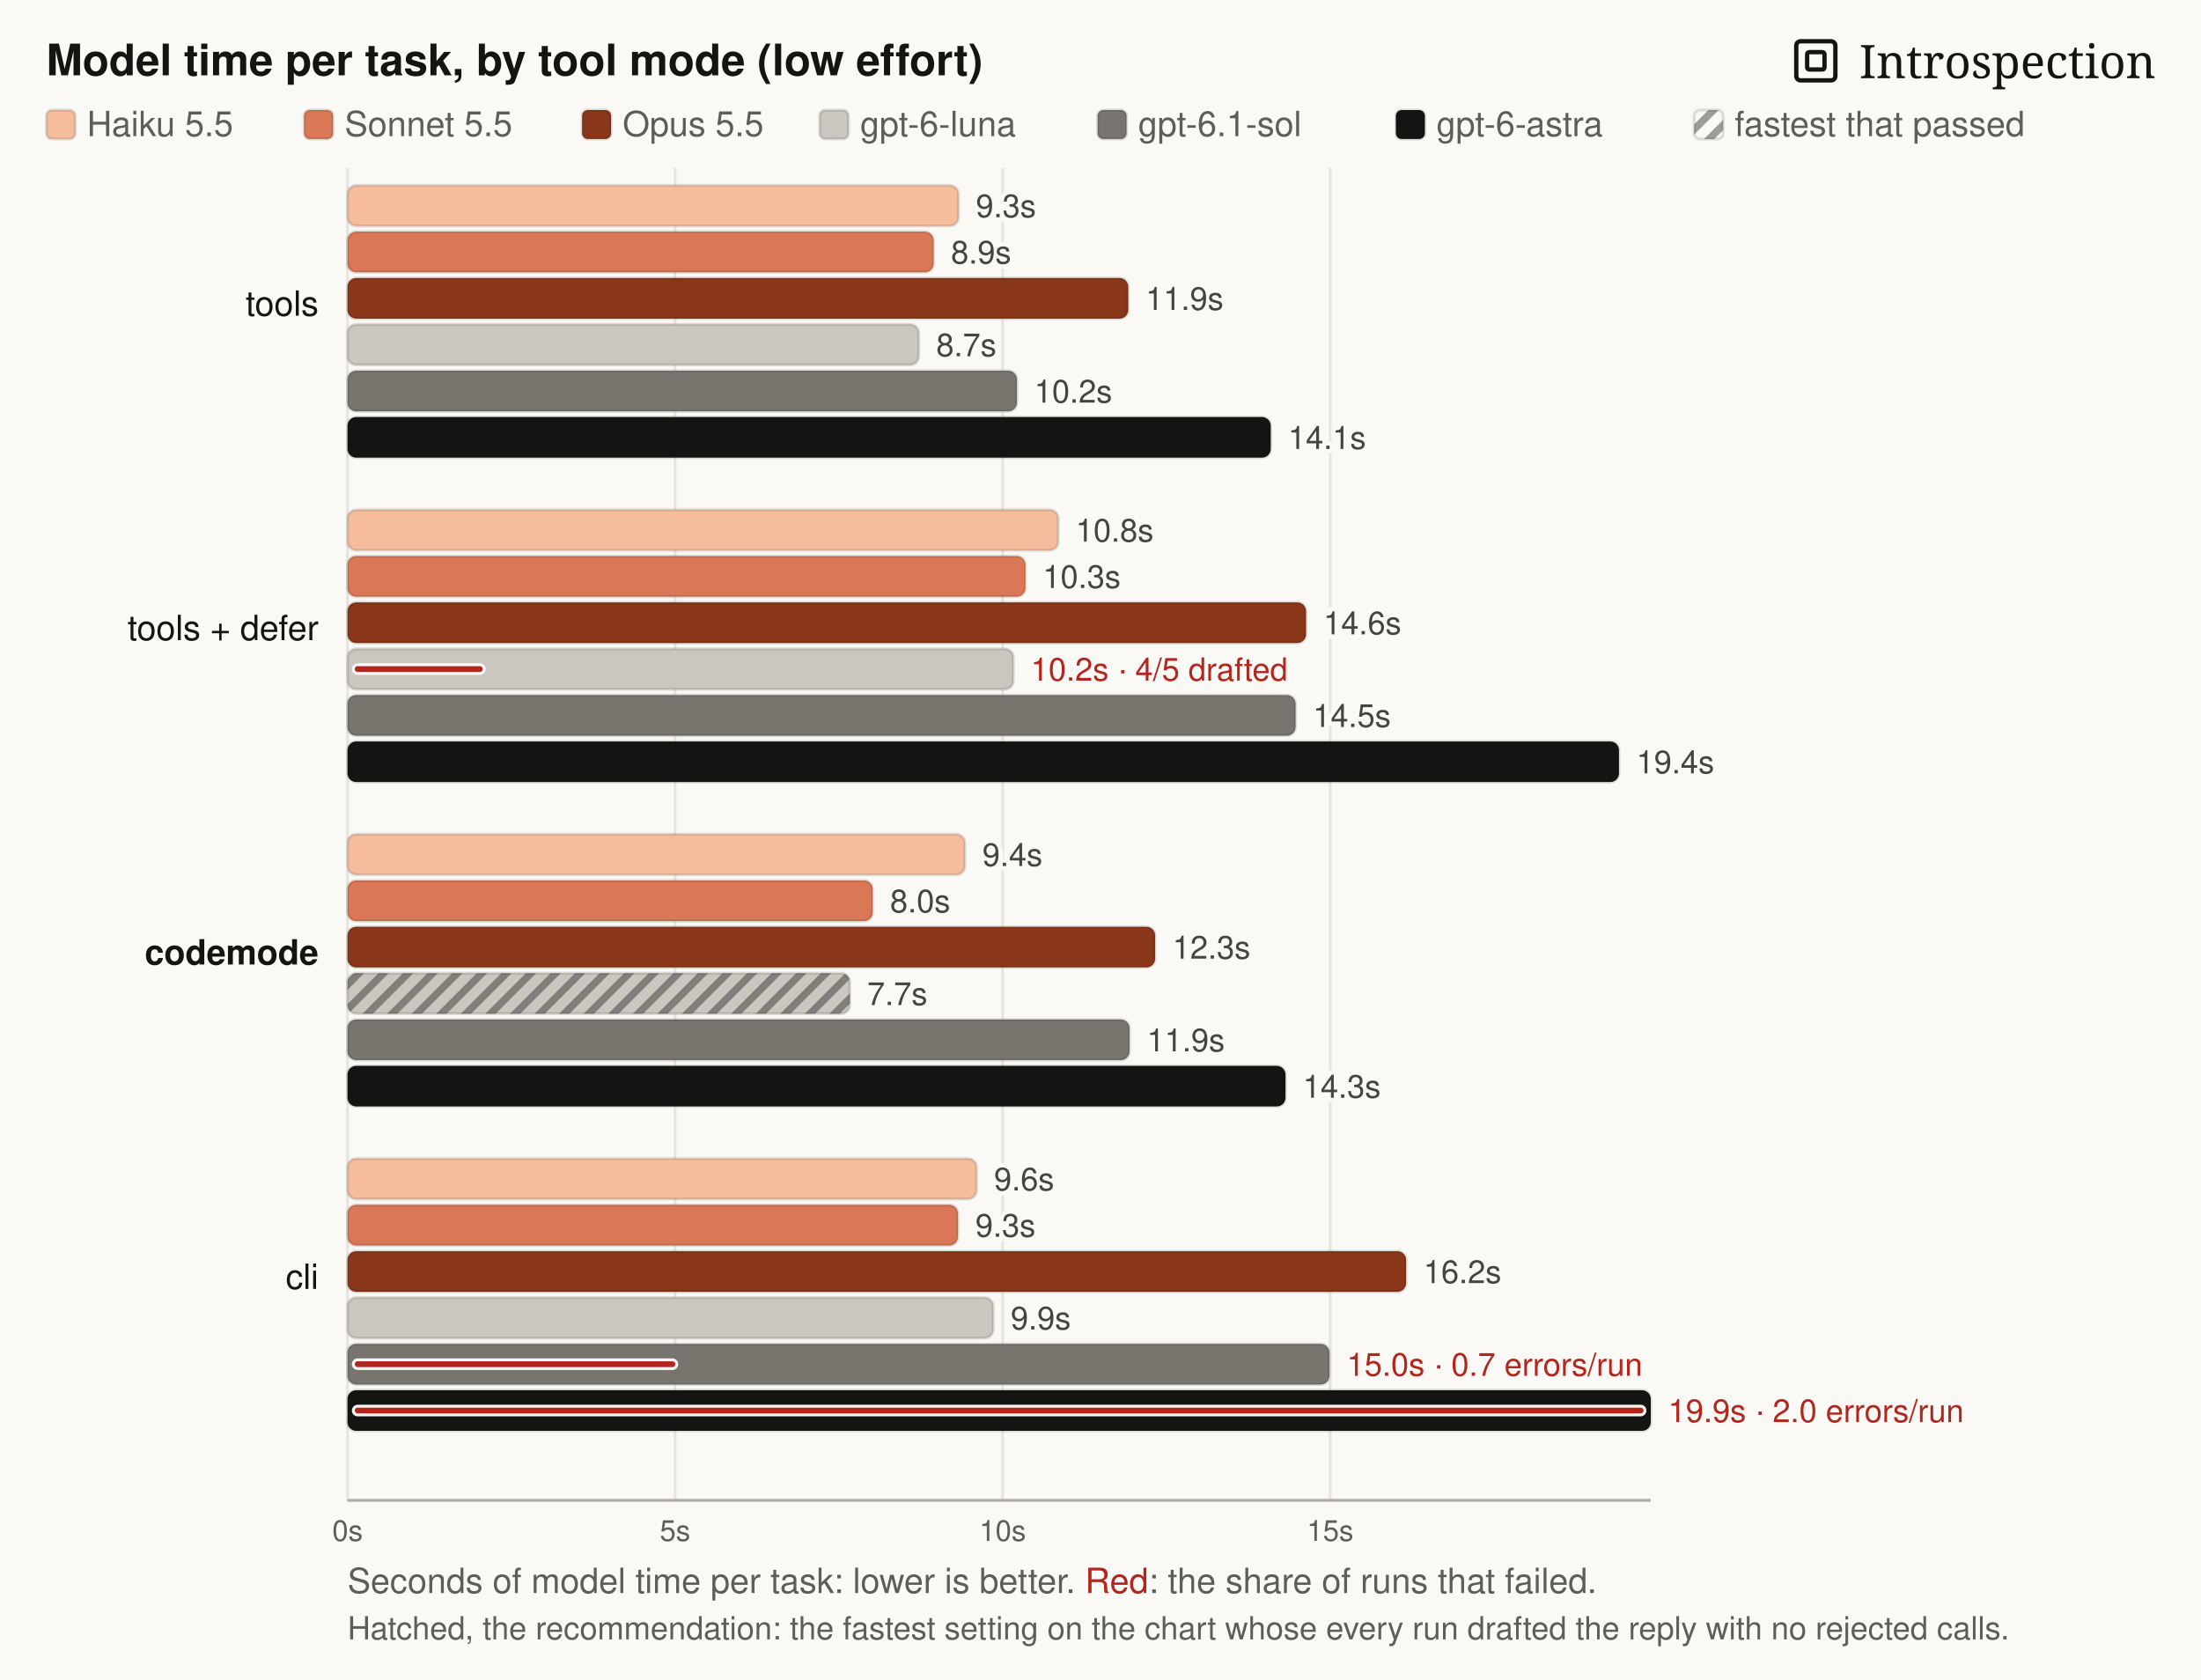
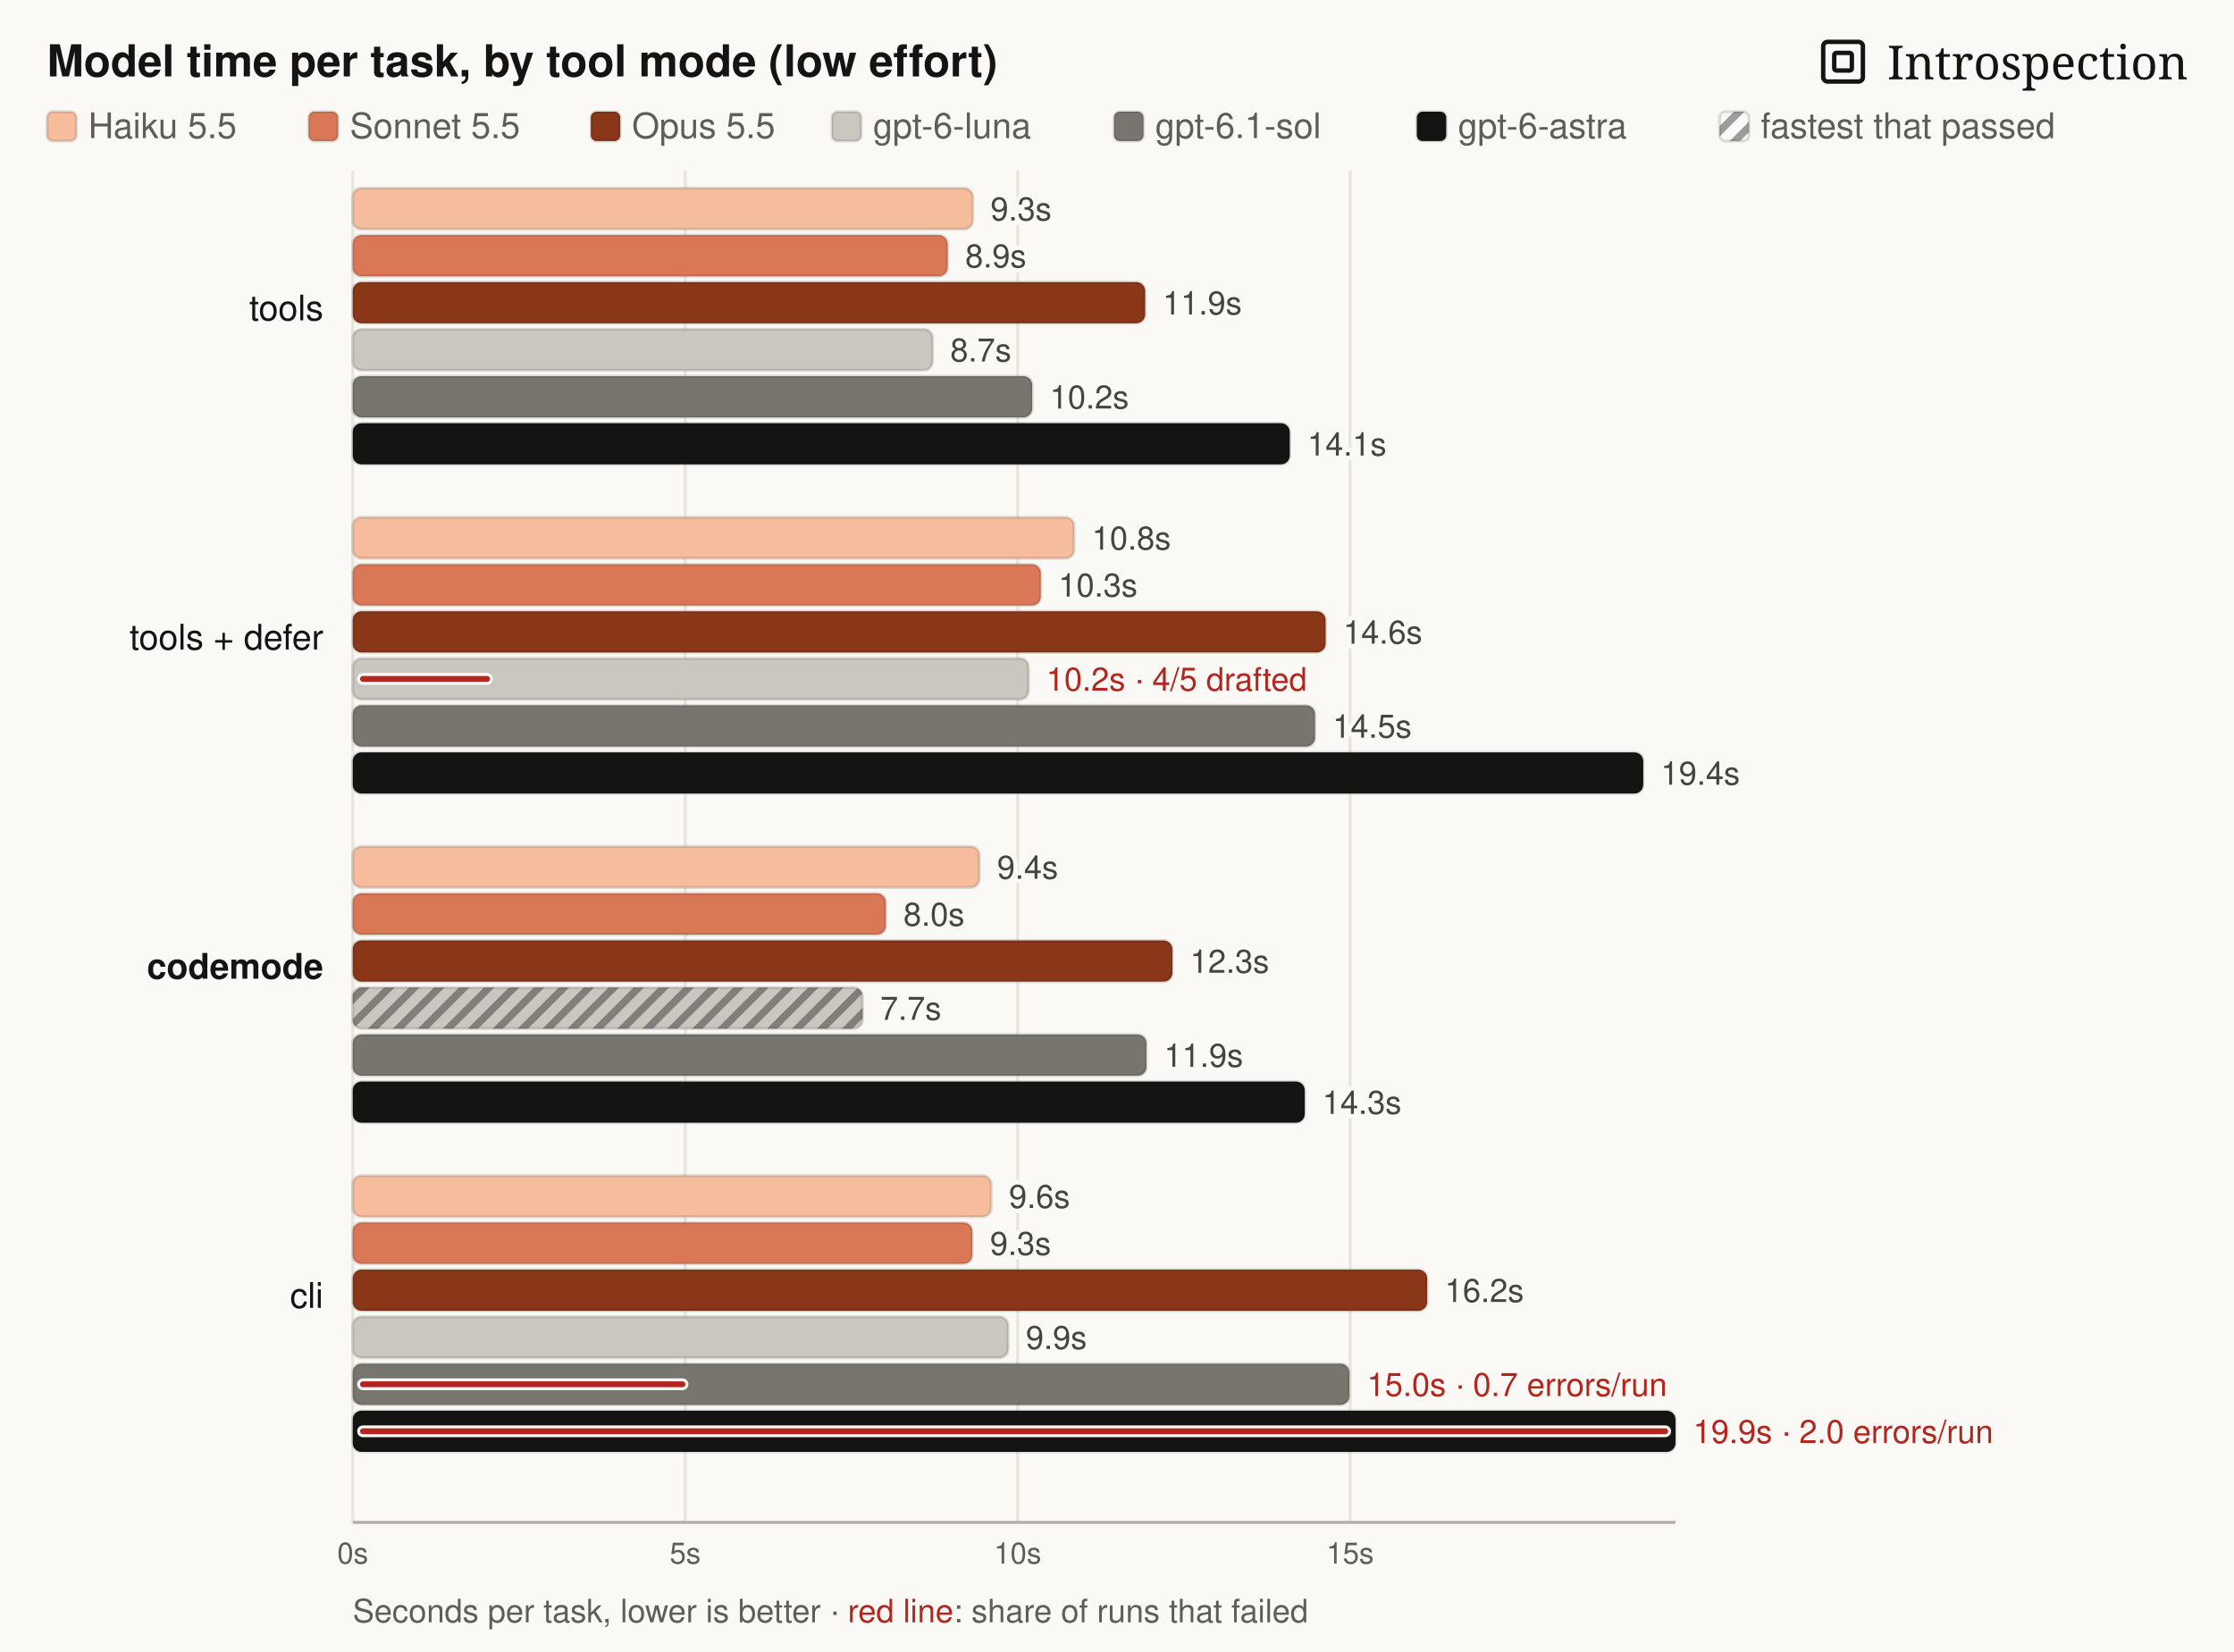
- <svg xmlns="http://www.w3.org/2000/svg" width="760" height="580" viewBox="0 0 760 580" font-family="-apple-system, Segoe UI, Helvetica, Arial, sans-serif">
+ <svg xmlns="http://www.w3.org/2000/svg" width="760" height="562" viewBox="0 0 760 562" font-family="-apple-system, Segoe UI, Helvetica, Arial, sans-serif">
  <defs>
    <pattern id="win-light" patternUnits="userSpaceOnUse" width="6" height="6" patternTransform="rotate(45)">
      <rect width="2.5" height="6" fill="#141413" opacity="0.4" />
    </pattern>
    <pattern id="win-dark" patternUnits="userSpaceOnUse" width="6" height="6" patternTransform="rotate(45)">
      <rect width="2.5" height="6" fill="#ffffff" opacity="0.6" />
    </pattern>
  </defs>
-   <rect width="760" height="580" fill="#faf9f5" />
+   <rect width="760" height="562" fill="#faf9f5" />
  <text x="16" y="26" font-size="15" font-weight="600" fill="#141413">Model time per task, by tool mode (low effort)</text>
  <g transform="translate(618 12) scale(0.75)" fill="none" stroke="#141413" stroke-width="2" stroke-linecap="round" stroke-linejoin="round">
    <rect x="3" y="3" width="18" height="18" rx="2" />
    <rect x="8" y="8" width="8" height="8" rx="1" />
  </g>
  <text x="642" y="27" font-size="16" font-family="Georgia, serif" fill="#141413">Introspection</text>
  <rect x="16" y="38" width="10" height="10" rx="2" fill="#f6bd9d" stroke="#0000001f" />
  <text x="30" y="47" font-size="12" fill="#5e5d59">Haiku 5.5</text>
  <rect x="105" y="38" width="10" height="10" rx="2" fill="#d97757" stroke="#0000001f" />
  <text x="119" y="47" font-size="12" fill="#5e5d59">Sonnet 5.5</text>
  <rect x="201" y="38" width="10" height="10" rx="2" fill="#8a3618" stroke="#0000001f" />
  <text x="215" y="47" font-size="12" fill="#5e5d59">Opus 5.5</text>
  <rect x="283" y="38" width="10" height="10" rx="2" fill="#c9c7be" stroke="#0000001f" />
  <text x="297" y="47" font-size="12" fill="#5e5d59">gpt-6-luna</text>
  <rect x="379" y="38" width="10" height="10" rx="2" fill="#77756e" stroke="#0000001f" />
  <text x="393" y="47" font-size="12" fill="#5e5d59">gpt-6.1-sol</text>
  <rect x="482" y="38" width="10" height="10" rx="2" fill="#141413" stroke="#0000001f" />
  <text x="496" y="47" font-size="12" fill="#5e5d59">gpt-6-astra</text>
  <rect x="585" y="38" width="10" height="10" rx="2" fill="url(#win-light)" stroke="#0000001f" />
  <text x="599" y="47" font-size="12" fill="#5e5d59">fastest that passed</text>
  <line x1="120" y1="58" x2="120" y2="518" stroke="#e8e6dc" />
  <text x="120" y="532" font-size="10" text-anchor="middle" fill="#5e5d59">0s</text>
  <line x1="233.105" y1="58" x2="233.105" y2="518" stroke="#e8e6dc" />
  <text x="233.105" y="532" font-size="10" text-anchor="middle" fill="#5e5d59">5s</text>
  <line x1="346.21" y1="58" x2="346.21" y2="518" stroke="#e8e6dc" />
  <text x="346.21" y="532" font-size="10" text-anchor="middle" fill="#5e5d59">10s</text>
  <line x1="459.315" y1="58" x2="459.315" y2="518" stroke="#e8e6dc" />
  <text x="459.315" y="532" font-size="10" text-anchor="middle" fill="#5e5d59">15s</text>
  <line x1="120" y1="518" x2="570" y2="518" stroke="#b0aea5" />
  <text x="110" y="109" font-size="12" text-anchor="end" fill="#141413" font-weight="400">tools</text>
  <rect x="120" y="64" width="210.959" height="14" rx="3" fill="#f6bd9d" stroke="#0000001f" />
  <text x="336.959" y="75" font-size="11" stroke="#faf9f5" stroke-width="3" paint-order="stroke" fill="#45453f">9.3s</text>
  <rect x="120" y="80" width="202.375" height="14" rx="3" fill="#d97757" stroke="#0000001f" />
  <text x="328.375" y="91" font-size="11" stroke="#faf9f5" stroke-width="3" paint-order="stroke" fill="#45453f">8.9s</text>
  <rect x="120" y="96" width="269.575" height="14" rx="3" fill="#8a3618" stroke="#0000001f" />
  <text x="395.575" y="107" font-size="11" stroke="#faf9f5" stroke-width="3" paint-order="stroke" fill="#45453f">11.9s</text>
  <rect x="120" y="112" width="197.278" height="14" rx="3" fill="#c9c7be" stroke="#0000001f" />
  <text x="323.278" y="123" font-size="11" stroke="#faf9f5" stroke-width="3" paint-order="stroke" fill="#45453f">8.7s</text>
  <rect x="120" y="128" width="231.142" height="14" rx="3" fill="#77756e" stroke="#0000001f" />
  <text x="357.142" y="139" font-size="11" stroke="#faf9f5" stroke-width="3" paint-order="stroke" fill="#45453f">10.2s</text>
  <rect x="120" y="144" width="318.775" height="14" rx="3" fill="#141413" stroke="#0000001f" />
  <text x="444.775" y="155" font-size="11" stroke="#faf9f5" stroke-width="3" paint-order="stroke" fill="#45453f">14.1s</text>
  <text x="110" y="221" font-size="12" text-anchor="end" fill="#141413" font-weight="400">tools + defer</text>
  <rect x="120" y="176" width="245.434" height="14" rx="3" fill="#f6bd9d" stroke="#0000001f" />
  <text x="371.434" y="187" font-size="11" stroke="#faf9f5" stroke-width="3" paint-order="stroke" fill="#45453f">10.8s</text>
  <rect x="120" y="192" width="234.067" height="14" rx="3" fill="#d97757" stroke="#0000001f" />
  <text x="360.067" y="203" font-size="11" stroke="#faf9f5" stroke-width="3" paint-order="stroke" fill="#45453f">10.3s</text>
  <rect x="120" y="208" width="330.968" height="14" rx="3" fill="#8a3618" stroke="#0000001f" />
  <text x="456.968" y="219" font-size="11" stroke="#faf9f5" stroke-width="3" paint-order="stroke" fill="#45453f">14.6s</text>
  <rect x="120" y="224" width="229.925" height="14" rx="3" fill="#c9c7be" stroke="#0000001f" />
  <rect x="122" y="229.5" width="45.185" height="3" rx="1.5" fill="#b3261e" stroke="#faf9f5" stroke-width="1" />
  <text x="355.925" y="235" font-size="11" stroke="#faf9f5" stroke-width="3" paint-order="stroke" fill="#b3261e">10.2s · 4/5 drafted</text>
  <rect x="120" y="240" width="327.356" height="14" rx="3" fill="#77756e" stroke="#0000001f" />
  <text x="453.356" y="251" font-size="11" stroke="#faf9f5" stroke-width="3" paint-order="stroke" fill="#45453f">14.5s</text>
  <rect x="120" y="256" width="439.021" height="14" rx="3" fill="#141413" stroke="#0000001f" />
  <text x="565.021" y="267" font-size="11" stroke="#faf9f5" stroke-width="3" paint-order="stroke" fill="#45453f">19.4s</text>
  <text x="110" y="333" font-size="12" text-anchor="end" fill="#141413" font-weight="600">codemode</text>
  <rect x="120" y="288" width="213.19" height="14" rx="3" fill="#f6bd9d" stroke="#0000001f" />
  <text x="339.19" y="299" font-size="11" stroke="#faf9f5" stroke-width="3" paint-order="stroke" fill="#45453f">9.4s</text>
  <rect x="120" y="304" width="181.338" height="14" rx="3" fill="#d97757" stroke="#0000001f" />
  <text x="307.338" y="315" font-size="11" stroke="#faf9f5" stroke-width="3" paint-order="stroke" fill="#45453f">8.0s</text>
  <rect x="120" y="320" width="278.857" height="14" rx="3" fill="#8a3618" stroke="#0000001f" />
  <text x="404.857" y="331" font-size="11" stroke="#faf9f5" stroke-width="3" paint-order="stroke" fill="#45453f">12.3s</text>
  <rect x="120" y="336" width="173.453" height="14" rx="3" fill="#c9c7be" stroke="#0000001f" />
  <rect x="120" y="336" width="173.453" height="14" rx="3" fill="url(#win-light)" />
  <text x="299.453" y="347" font-size="11" stroke="#faf9f5" stroke-width="3" paint-order="stroke" fill="#45453f">7.7s</text>
  <rect x="120" y="352" width="270.012" height="14" rx="3" fill="#77756e" stroke="#0000001f" />
  <text x="396.012" y="363" font-size="11" stroke="#faf9f5" stroke-width="3" paint-order="stroke" fill="#45453f">11.9s</text>
  <rect x="120" y="368" width="323.873" height="14" rx="3" fill="#141413" stroke="#0000001f" />
  <text x="449.873" y="379" font-size="11" stroke="#faf9f5" stroke-width="3" paint-order="stroke" fill="#45453f">14.3s</text>
  <text x="110" y="445" font-size="12" text-anchor="end" fill="#141413" font-weight="400">cli</text>
  <rect x="120" y="400" width="217.225" height="14" rx="3" fill="#f6bd9d" stroke="#0000001f" />
  <text x="343.225" y="411" font-size="11" stroke="#faf9f5" stroke-width="3" paint-order="stroke" fill="#45453f">9.6s</text>
  <rect x="120" y="416" width="210.783" height="14" rx="3" fill="#d97757" stroke="#0000001f" />
  <text x="336.783" y="427" font-size="11" stroke="#faf9f5" stroke-width="3" paint-order="stroke" fill="#45453f">9.3s</text>
  <rect x="120" y="432" width="365.518" height="14" rx="3" fill="#8a3618" stroke="#0000001f" />
  <text x="491.518" y="443" font-size="11" stroke="#faf9f5" stroke-width="3" paint-order="stroke" fill="#45453f">16.2s</text>
  <rect x="120" y="448" width="222.975" height="14" rx="3" fill="#c9c7be" stroke="#0000001f" />
  <text x="348.975" y="459" font-size="11" stroke="#faf9f5" stroke-width="3" paint-order="stroke" fill="#45453f">9.9s</text>
  <rect x="120" y="464" width="339.029" height="14" rx="3" fill="#77756e" stroke="#0000001f" />
  <rect x="122" y="469.5" width="111.676" height="3" rx="1.5" fill="#b3261e" stroke="#faf9f5" stroke-width="1" />
  <text x="465.029" y="475" font-size="11" stroke="#faf9f5" stroke-width="3" paint-order="stroke" fill="#b3261e">15.0s · 0.7 errors/run</text>
  <rect x="120" y="480" width="450" height="14" rx="3" fill="#141413" stroke="#0000001f" />
  <rect x="122" y="485.5" width="446" height="3" rx="1.5" fill="#b3261e" stroke="#faf9f5" stroke-width="1" />
  <text x="576" y="491" font-size="11" stroke="#faf9f5" stroke-width="3" paint-order="stroke" fill="#b3261e">19.9s · 2.0 errors/run</text>
-   <text x="120" y="550" font-size="12" fill="#5e5d59">Seconds of model time per task: lower is better. <tspan fill="#b3261e">Red</tspan>: the share of runs that failed.</text>
-   <text x="120" y="566" font-size="11" fill="#5e5d59">Hatched, the recommendation: the fastest setting on the chart whose every run drafted the reply with no rejected calls.</text>
+   <text x="120" y="552" font-size="11" fill="#5e5d59">Seconds per task, lower is better · <tspan fill="#b3261e">red line</tspan>: share of runs that failed</text>
</svg>
